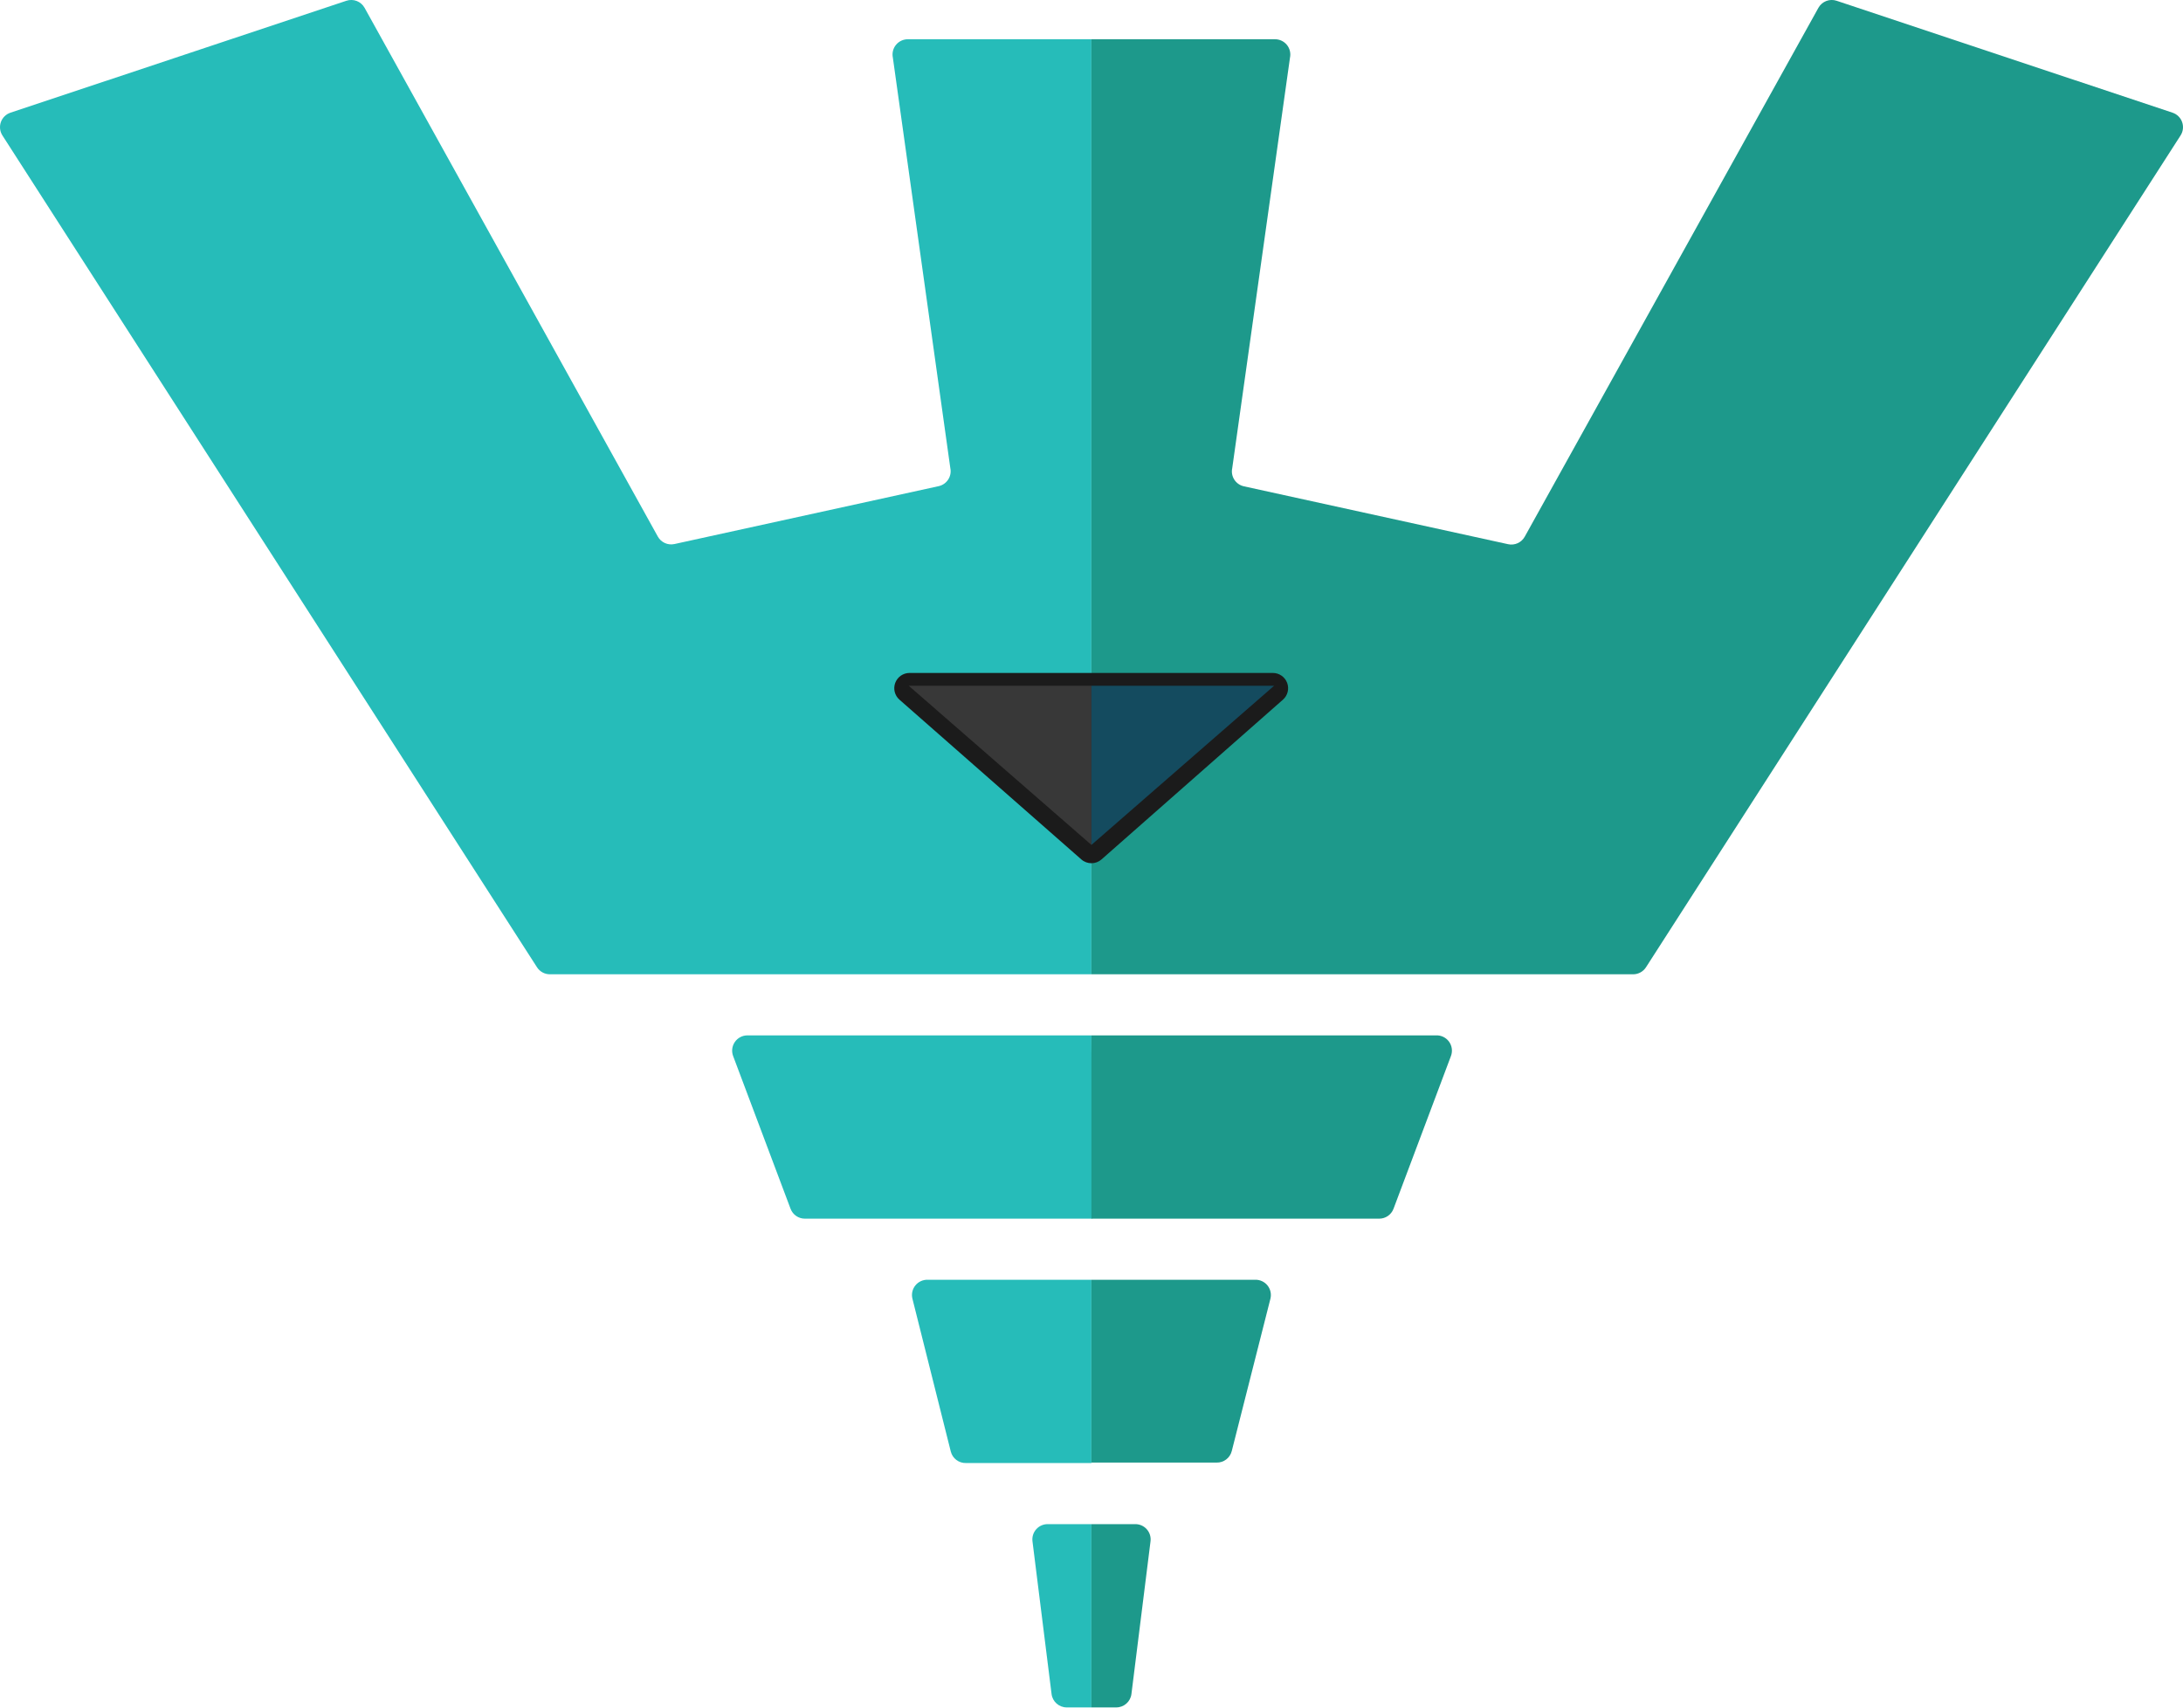
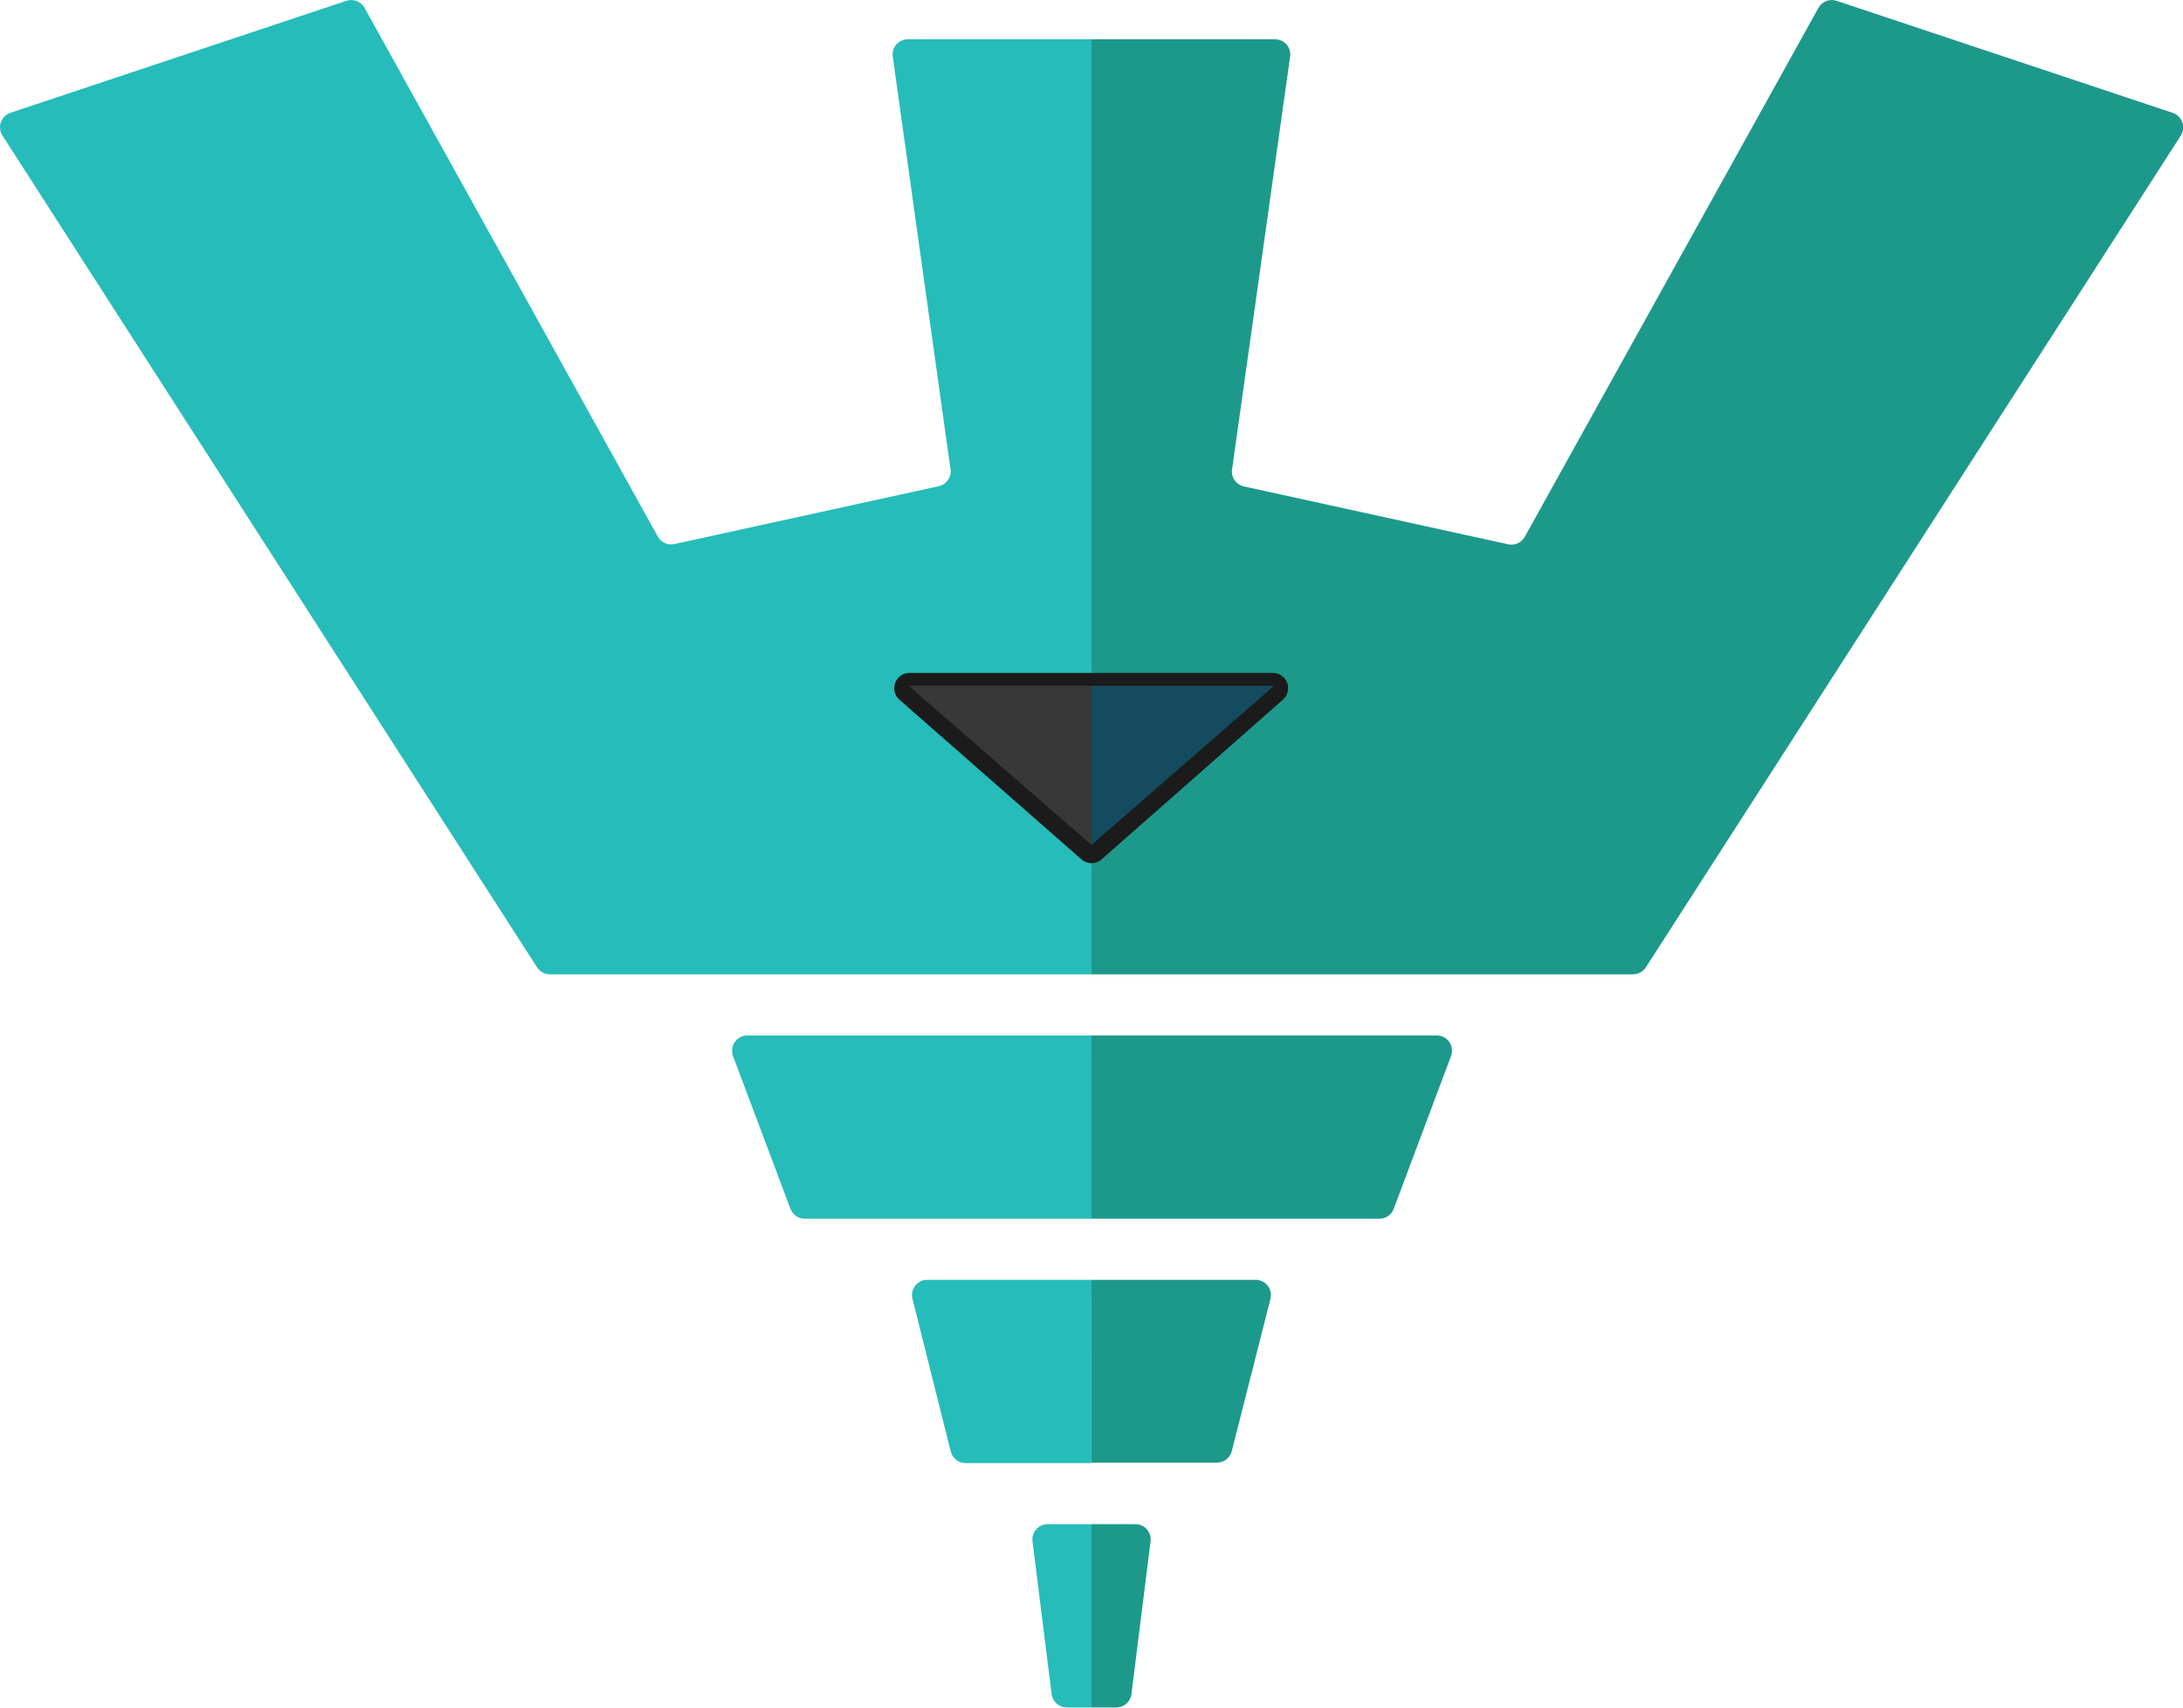
- <svg xmlns="http://www.w3.org/2000/svg" viewBox="0 0 142.93 111.79">
-   <defs>
-     <style>.cls-1{fill:#26bcb9;}.cls-2{fill:#1d998b;}.cls-3{fill:#1b1b1b;}.cls-4{fill:#383838;}.cls-5{fill:#144b5f;}</style>
-   </defs>
+ <svg xmlns="http://www.w3.org/2000/svg" viewBox="0 0 311.69 243.79">
  <g id="Layer_2" data-name="Layer 2">
-     <g id="Content">
-       <path class="cls-1" d="M71.46,2.57h-12a1,1,0,0,0-1,1.21l3.76,26.86a1,1,0,0,1-.76,1.19l-17.3,3.79a1,1,0,0,1-1.09-.49L23.87.51A1,1,0,0,0,22.68.05L.68,7.38A1,1,0,0,0,.16,8.87l35,54.46a1,1,0,0,0,.84.46H71.46" />
-       <path class="cls-1" d="M71.46,99.79H68.6a1,1,0,0,0-1,1.12l1.25,10a1,1,0,0,0,1,.88h1.61" />
-       <path class="cls-1" d="M71.46,83.79H60.74a1,1,0,0,0-1,1.24l2.51,10a1,1,0,0,0,1,.76h8.21" />
-       <path class="cls-1" d="M71.46,67.79H48.91A1,1,0,0,0,48,69.14l3.76,10a1,1,0,0,0,.94.65h18.8" />
-       <path class="cls-2" d="M71.46,2.57h12a1,1,0,0,1,1,1.21L80.68,30.65a1,1,0,0,0,.76,1.19l17.3,3.79a1,1,0,0,0,1.09-.49L119.06.51a1,1,0,0,1,1.19-.46l22,7.33a1,1,0,0,1,.52,1.49l-35,54.46a1,1,0,0,1-.84.46H71.46" />
-       <path class="cls-2" d="M71.46,99.79h2.87a1,1,0,0,1,1,1.12l-1.25,10a1,1,0,0,1-1,.88H71.46" />
-       <path class="cls-2" d="M71.46,83.79H82.18a1,1,0,0,1,1,1.24L80.65,95a1,1,0,0,1-1,.76H71.46" />
-       <path class="cls-2" d="M71.46,67.79H94A1,1,0,0,1,95,69.14l-3.76,10a1,1,0,0,1-.94.65H71.46" />
-       <path class="cls-3" d="M72.12,56.27,84,45.81a1,1,0,0,0-.66-1.75H59.55a1,1,0,0,0-.66,1.75L70.8,56.27A1,1,0,0,0,72.12,56.27Z" />
-       <polyline class="cls-4" points="71.46 44.9 59.5 44.9 71.46 55.32" />
-       <polyline class="cls-5" points="71.46 44.9 83.42 44.9 71.46 55.32" />
+     <g id="Get_Started_8">
+       <g id="Logo">
+         <g id="Content">
+           <path d="M155.84,5.61H129.67a2.18,2.18,0,0,0-2.18,2.64l8.2,58.57a2.18,2.18,0,0,1-1.66,2.6L96.3,77.68a2.18,2.18,0,0,1-2.38-1.07L52.05,1.12a2.18,2.18,0,0,0-2.6-1l-48,16A2.18,2.18,0,0,0,.35,19.35L76.68,138.11a2.18,2.18,0,0,0,1.83,1h77.33" style="fill:#26bcb9" />
+           <path d="M155.84,217.62H149.6a2.18,2.18,0,0,0-2.18,2.44l2.73,21.81a2.18,2.18,0,0,0,2.18,1.92h3.51" style="fill:#26bcb9" />
+           <path d="M155.84,182.73H132.46a2.18,2.18,0,0,0-2.18,2.7l5.47,21.81a2.18,2.18,0,0,0,2.18,1.66h17.9" style="fill:#26bcb9" />
+           <path d="M155.84,147.84H106.66a2.18,2.18,0,0,0-2,2.94l8.2,21.81a2.18,2.18,0,0,0,2,1.42h41" style="fill:#26bcb9" />
+           <path d="M155.84,5.61H182a2.18,2.18,0,0,1,2.18,2.64l-8.24,58.6a2.18,2.18,0,0,0,1.66,2.6l37.73,8.26a2.18,2.18,0,0,0,2.38-1.07L259.64,1.12a2.18,2.18,0,0,1,2.6-1l48,16a2.18,2.18,0,0,1,1.13,3.25L235,138.11a2.18,2.18,0,0,1-1.83,1H155.84" style="fill:#1d998b" />
+           <path d="M155.84,217.62h6.26a2.18,2.18,0,0,1,2.18,2.44l-2.73,21.81a2.18,2.18,0,0,1-2.18,1.92h-3.53" style="fill:#1d998b" />
+           <path d="M155.84,182.73h23.38a2.18,2.18,0,0,1,2.18,2.7l-5.52,21.74a2.18,2.18,0,0,1-2.18,1.66H155.84" style="fill:#1d998b" />
+           <path d="M155.84,147.84H205a2.18,2.18,0,0,1,2.18,2.94L199,172.59a2.18,2.18,0,0,1-2,1.42H155.84" style="fill:#1d998b" />
+           <path d="M157.28,122.71,183.18,99.9a2.18,2.18,0,0,0-1.44-3.82H129.86a2.18,2.18,0,0,0-1.44,3.82l26,22.81A2.18,2.18,0,0,0,157.28,122.71Z" style="fill:#1b1b1b" />
+           <polyline points="155.84 97.92 129.75 97.92 155.84 120.64" style="fill:#383838" />
+           <polyline points="155.84 97.92 181.92 97.92 155.84 120.64" style="fill:#144b5f" />
+         </g>
+       </g>
    </g>
  </g>
</svg>
